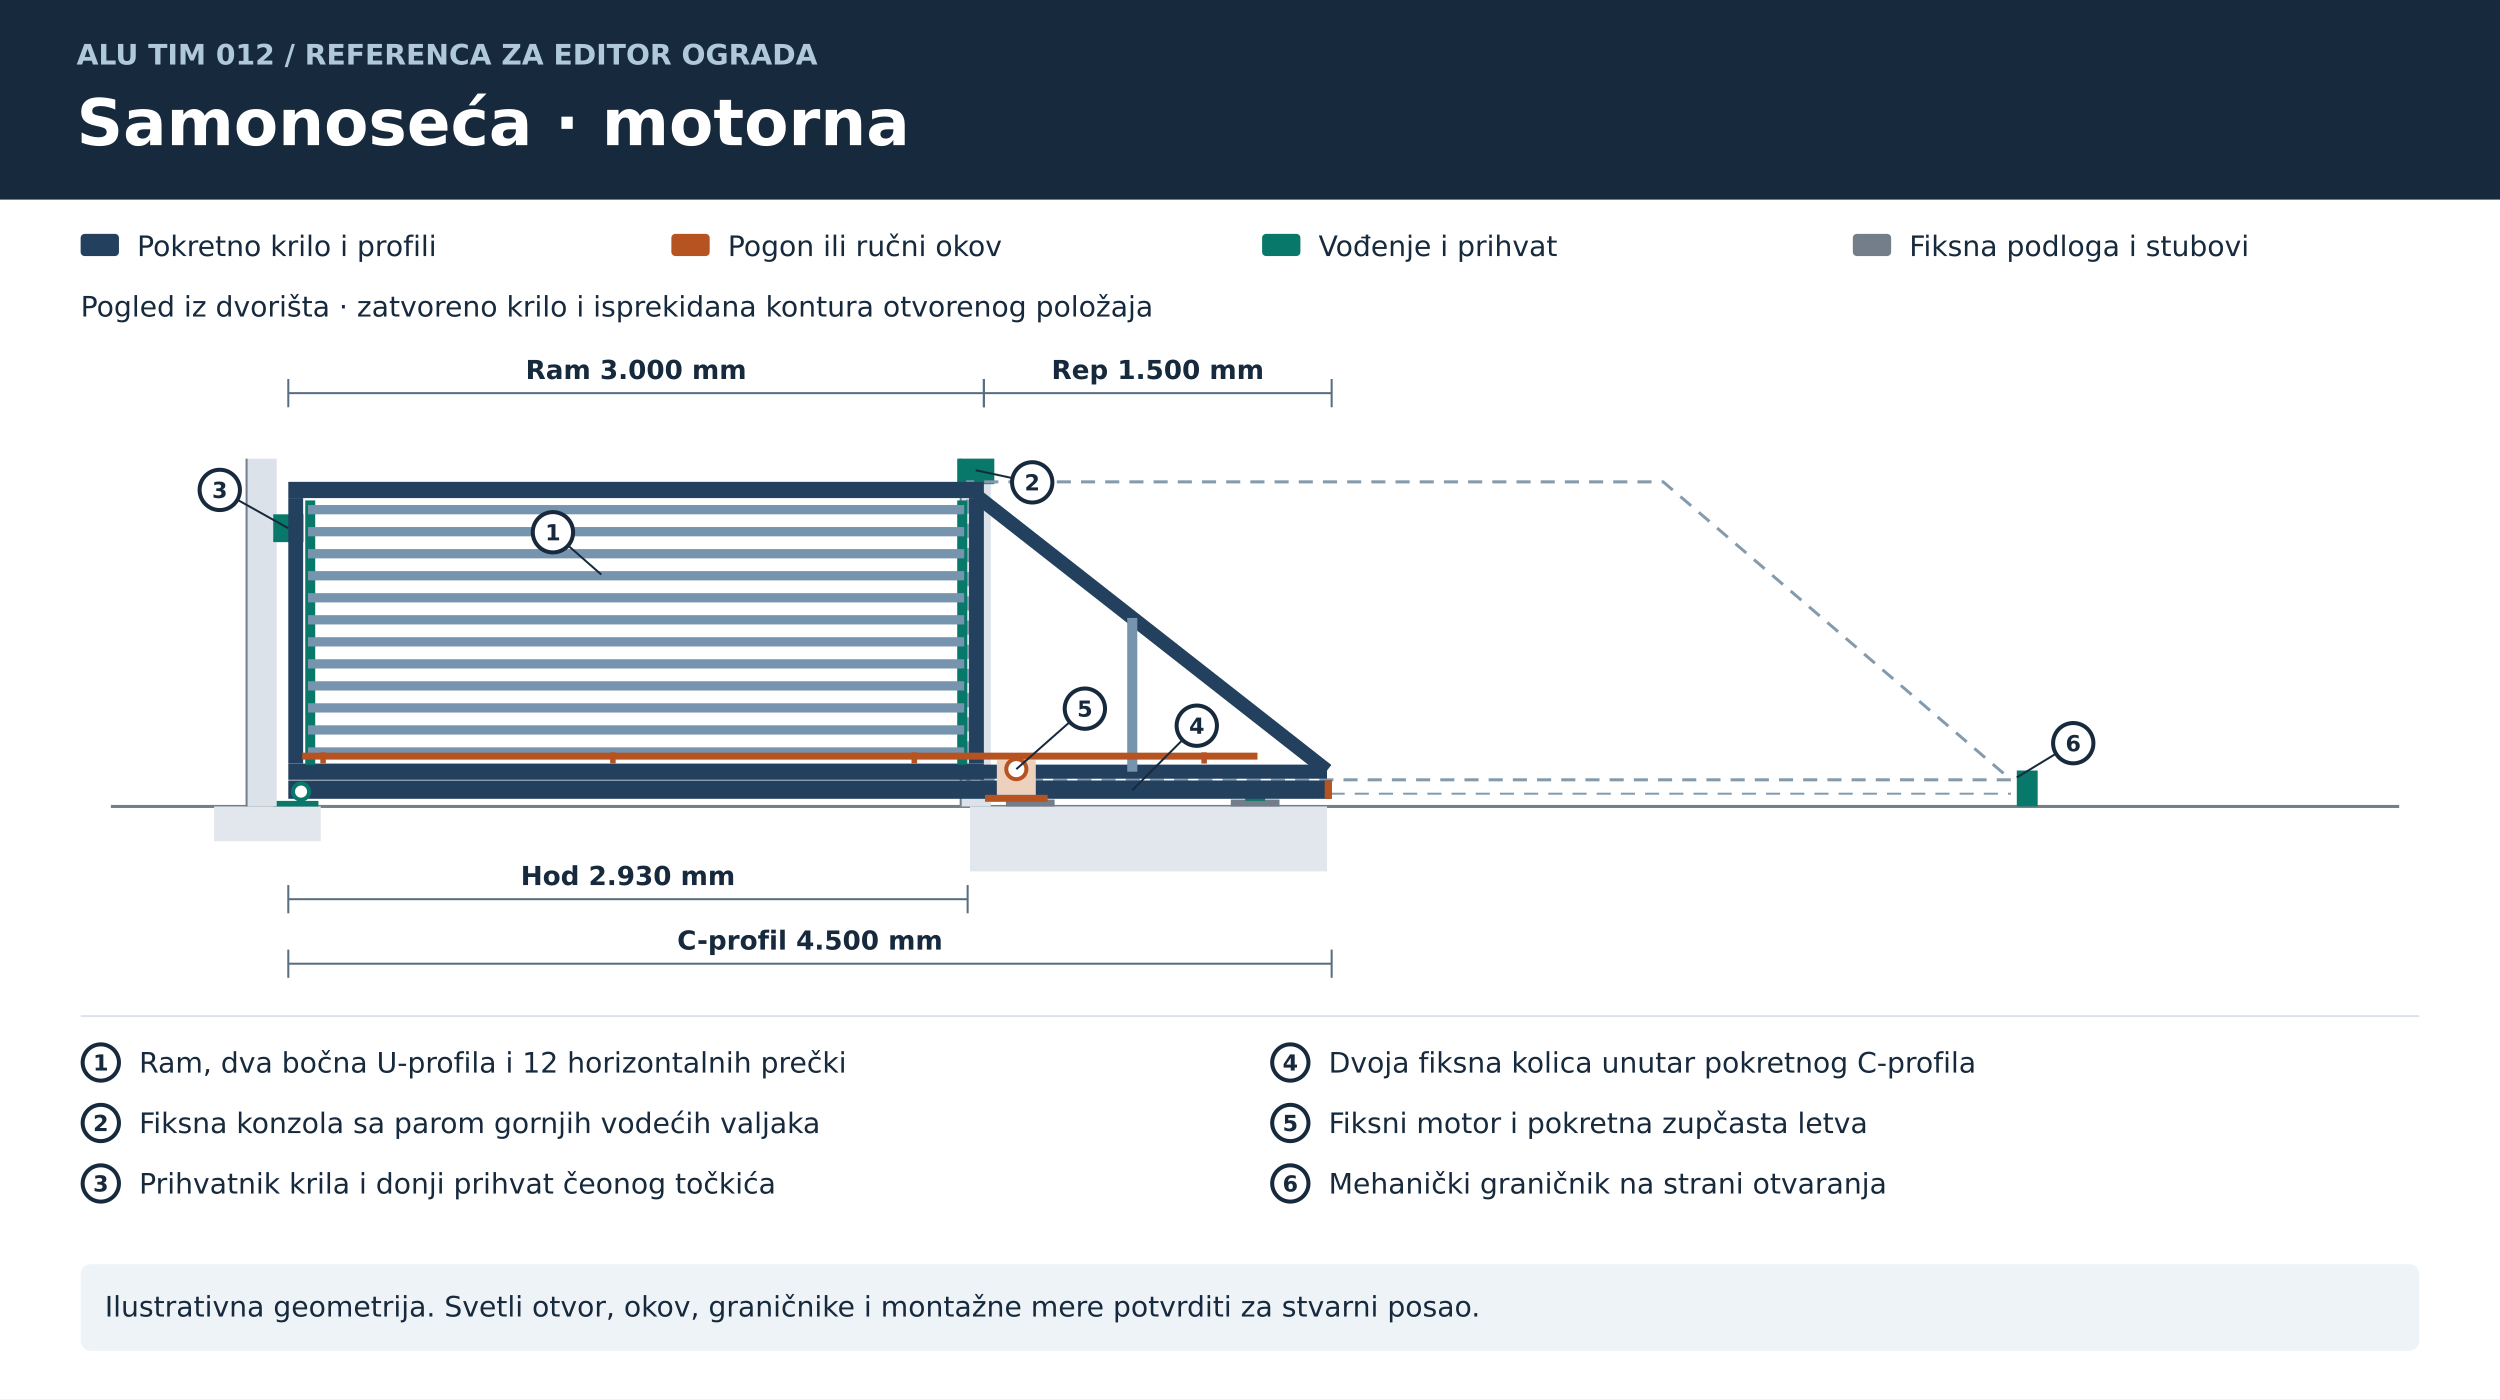
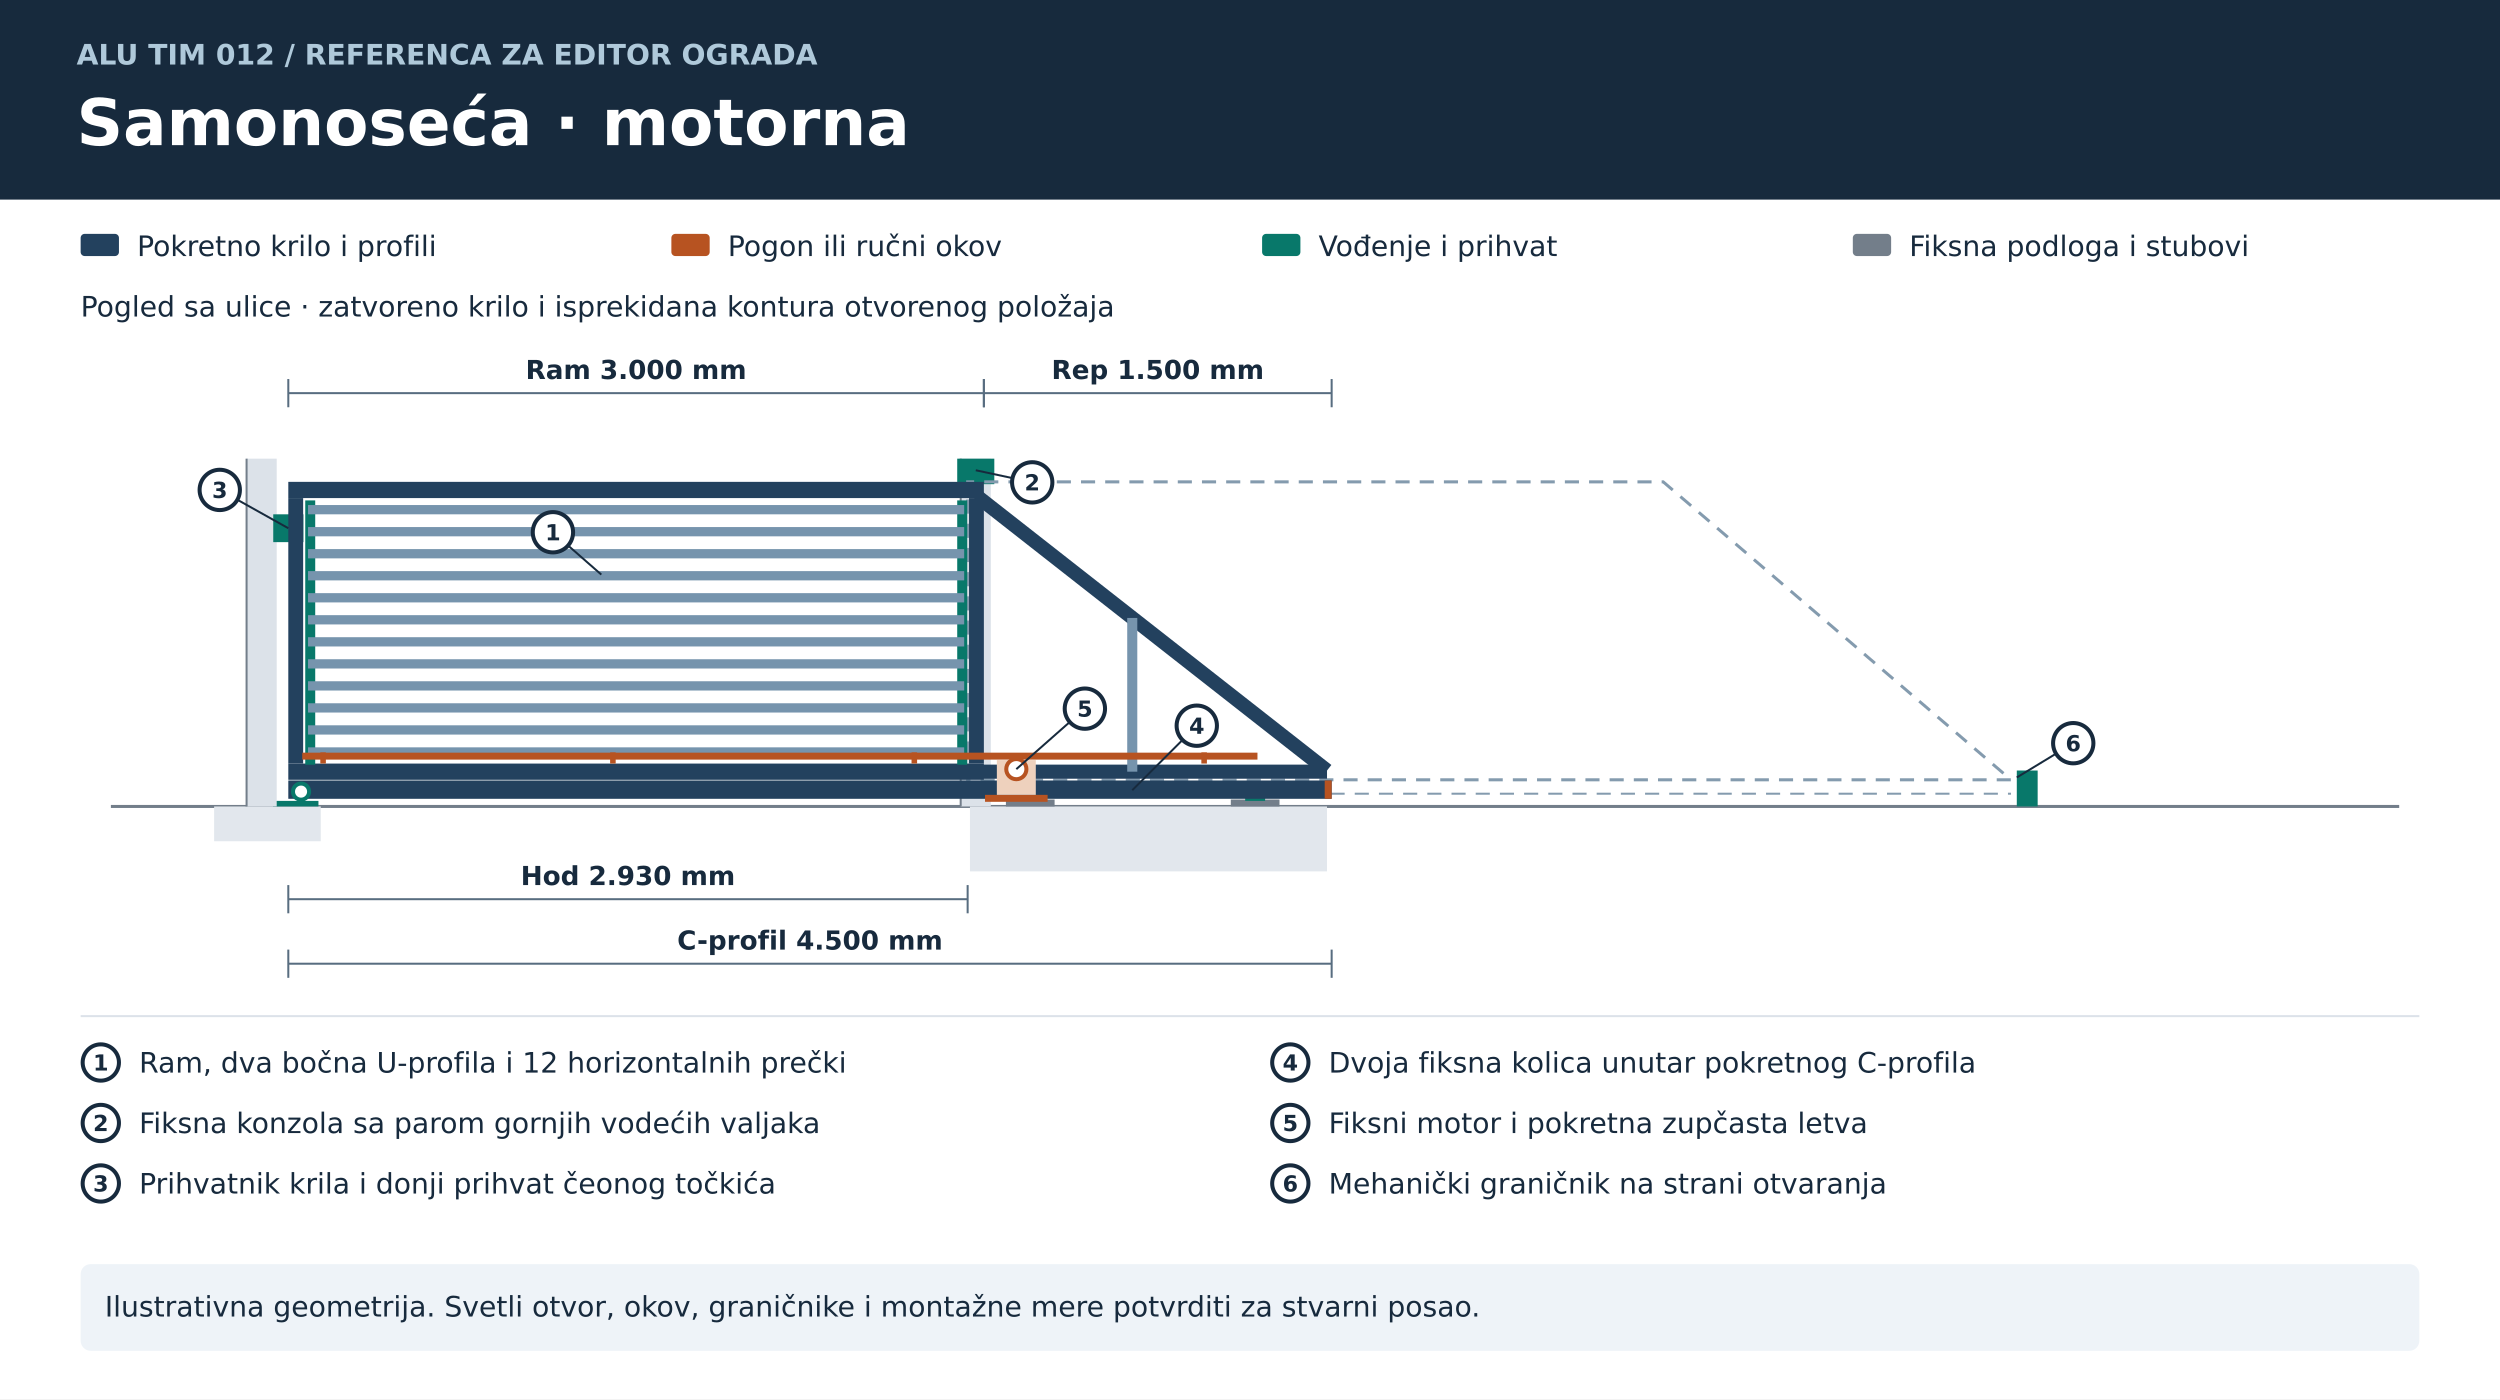
<svg xmlns="http://www.w3.org/2000/svg" viewBox="0 0 1240 694" width="1240" height="694" role="img">
  <rect x="0.00" y="0.00" width="1240.00" height="694.00" rx="0" fill="#ffffff" stroke="none" />
  <rect x="0.00" y="0.00" width="1240.00" height="99.00" rx="0" fill="#172a3d" stroke="none" />
  <text x="38" y="32" font-family="DejaVu Sans, sans-serif" font-size="14" fill="#afc9da" font-weight="700" text-anchor="start">ALU TIM 012  /  REFERENCA ZA EDITOR OGRADA</text>
  <text x="38" y="72" font-family="DejaVu Sans, sans-serif" font-size="32" fill="white" font-weight="700" text-anchor="start">Samonoseća · motorna</text>
  <rect x="40.00" y="116.00" width="19.00" height="11.00" rx="2" fill="#23415e" stroke="none" />
  <text x="68" y="127" font-family="DejaVu Sans, sans-serif" font-size="14" fill="#172a3d" font-weight="400" text-anchor="start">Pokretno krilo i profili</text>
  <rect x="333.00" y="116.00" width="19.00" height="11.00" rx="2" fill="#b75321" stroke="none" />
  <text x="361" y="127" font-family="DejaVu Sans, sans-serif" font-size="14" fill="#172a3d" font-weight="400" text-anchor="start">Pogon ili ručni okov</text>
  <rect x="626.00" y="116.00" width="19.00" height="11.00" rx="2" fill="#08786a" stroke="none" />
  <text x="654" y="127" font-family="DejaVu Sans, sans-serif" font-size="14" fill="#172a3d" font-weight="400" text-anchor="start">Vođenje i prihvat</text>
  <rect x="919.00" y="116.00" width="19.00" height="11.00" rx="2" fill="#737e8a" stroke="none" />
  <text x="947" y="127" font-family="DejaVu Sans, sans-serif" font-size="14" fill="#172a3d" font-weight="400" text-anchor="start">Fiksna podloga i stubovi</text>
-   <text x="40" y="157" font-family="DejaVu Sans, sans-serif" font-size="14" fill="#172a3d" font-weight="400" text-anchor="start">Pogled iz dvorišta · zatvoreno krilo i isprekidana kontura otvorenog položaja</text>
+   <text x="40" y="157" font-family="DejaVu Sans, sans-serif" font-size="14" fill="#172a3d" font-weight="400" text-anchor="start">Pogled sa ulice · zatvoreno krilo i isprekidana kontura otvorenog položaja</text>
  <g id="installation-fixed">
    <line x1="55.00" y1="400.00" x2="1190.00" y2="400.00" stroke="#737e8a" stroke-width="1.5" />
    <rect x="481.10" y="400.00" width="177.10" height="32.20" rx="0" fill="#e2e7ed" stroke="none" />
    <rect x="106.20" y="400.00" width="52.90" height="17.25" rx="0" fill="#e2e7ed" stroke="none" />
    <rect x="498.93" y="396.55" width="24.15" height="3.45" rx="0" fill="#737e8a" stroke="none" />
    <rect x="506.06" y="391.61" width="9.89" height="5.64" rx="0" fill="#08786a" stroke="none" />
    <circle cx="507.09" cy="392.06" r="3" fill="white" stroke="#08786a" stroke-width="2" />
    <circle cx="514.91" cy="392.06" r="3" fill="white" stroke="#08786a" stroke-width="2" />
    <rect x="610.48" y="396.55" width="24.15" height="3.45" rx="0" fill="#737e8a" stroke="none" />
    <rect x="617.61" y="391.61" width="9.89" height="5.64" rx="0" fill="#08786a" stroke="none" />
    <circle cx="618.64" cy="392.06" r="3" fill="white" stroke="#08786a" stroke-width="2" />
    <circle cx="626.46" cy="392.06" r="3" fill="white" stroke="#08786a" stroke-width="2" />
    <rect x="135.41" y="397.24" width="22.54" height="2.76" rx="0" fill="#08786a" stroke="none" />
    <rect x="122.30" y="227.50" width="14.95" height="172.50" rx="0" fill="#dce2e9" stroke="none" />
    <line x1="122.30" y1="227.50" x2="122.30" y2="400.00" stroke="#737e8a" stroke-width="1" />
    <rect x="476.50" y="227.50" width="14.95" height="172.50" rx="0" fill="#dce2e9" stroke="none" />
    <line x1="476.50" y1="227.50" x2="476.50" y2="400.00" stroke="#737e8a" stroke-width="1" />
    <rect x="474.78" y="227.50" width="18.40" height="12.65" rx="0" fill="#08786a" stroke="none" />
    <rect x="135.53" y="255.10" width="14.95" height="13.80" rx="0" fill="#08786a" stroke="none" />
    <rect x="1000.33" y="382.18" width="10.35" height="17.82" rx="0" fill="#08786a" stroke="none" />
  </g>
  <g id="open-position-reference">
    <path d="M 479.95 386.775 V 239.0 H 824.95 L 997.45 386.775 Z" fill="none" stroke="#849bae" stroke-width="1.5" stroke-dasharray="7 5" />
    <line x1="479.95" y1="393.68" x2="997.45" y2="393.68" stroke="#849bae" stroke-width="1" stroke-dasharray="7 5" />
  </g>
  <g id="leaf-moving">
    <rect x="143.00" y="378.73" width="345.00" height="8.05" rx="0" fill="#23415e" stroke="none" />
    <rect x="143.00" y="239.00" width="345.00" height="8.05" rx="0" fill="#23415e" stroke="none" />
    <rect x="143.00" y="247.05" width="7.36" height="131.68" rx="0" fill="#23415e" stroke="none" />
    <rect x="480.64" y="247.05" width="7.36" height="131.68" rx="0" fill="#23415e" stroke="none" />
    <rect x="151.40" y="248.20" width="4.95" height="131.10" rx="0" fill="#08786a" stroke="none" />
    <rect x="474.78" y="248.20" width="4.95" height="131.10" rx="0" fill="#08786a" stroke="none" />
    <rect x="152.78" y="370.68" width="325.45" height="4.60" rx="0" fill="#7694ad" stroke="none" />
    <rect x="152.78" y="359.75" width="325.45" height="4.60" rx="0" fill="#7694ad" stroke="none" />
    <rect x="152.78" y="348.82" width="325.45" height="4.60" rx="0" fill="#7694ad" stroke="none" />
    <rect x="152.78" y="337.90" width="325.45" height="4.60" rx="0" fill="#7694ad" stroke="none" />
    <rect x="152.78" y="326.98" width="325.45" height="4.60" rx="0" fill="#7694ad" stroke="none" />
    <rect x="152.78" y="316.05" width="325.45" height="4.60" rx="0" fill="#7694ad" stroke="none" />
    <rect x="152.78" y="305.12" width="325.45" height="4.60" rx="0" fill="#7694ad" stroke="none" />
    <rect x="152.78" y="294.20" width="325.45" height="4.60" rx="0" fill="#7694ad" stroke="none" />
    <rect x="152.78" y="283.27" width="325.45" height="4.60" rx="0" fill="#7694ad" stroke="none" />
    <rect x="152.78" y="272.35" width="325.45" height="4.60" rx="0" fill="#7694ad" stroke="none" />
    <rect x="152.78" y="261.42" width="325.45" height="4.60" rx="0" fill="#7694ad" stroke="none" />
    <rect x="152.78" y="250.50" width="325.45" height="4.60" rx="0" fill="#7694ad" stroke="none" />
    <line x1="484.32" y1="245.90" x2="658.20" y2="382.18" stroke="#23415e" stroke-width="7" />
    <line x1="484.32" y1="382.75" x2="658.20" y2="382.75" stroke="#23415e" stroke-width="7" />
    <line x1="561.60" y1="382.75" x2="561.60" y2="306.50" stroke="#7694ad" stroke-width="5" />
    <rect x="143.00" y="387.12" width="517.50" height="9.09" rx="0" fill="#23415e" stroke="none" />
    <circle cx="149.32" cy="392.64" r="4" fill="white" stroke="#08786a" stroke-width="2" />
    <rect x="657.05" y="387.12" width="3.45" height="9.09" rx="0" fill="#b75321" stroke="none" />
    <rect x="149.90" y="373.32" width="473.80" height="3.45" rx="0" fill="#b75321" stroke="none" />
    <rect x="158.87" y="373.20" width="2.76" height="5.52" rx="0" fill="#b75321" stroke="none" />
    <rect x="302.62" y="373.20" width="2.76" height="5.52" rx="0" fill="#b75321" stroke="none" />
    <rect x="452.12" y="373.20" width="2.76" height="5.52" rx="0" fill="#b75321" stroke="none" />
    <rect x="595.87" y="373.20" width="2.76" height="5.52" rx="0" fill="#b75321" stroke="none" />
  </g>
  <g id="actuation-fixed">
    <rect x="488.57" y="394.25" width="31.05" height="3.45" rx="0" fill="#b75321" stroke="none" />
    <rect x="494.44" y="377.00" width="19.32" height="17.25" rx="0" fill="#eed1bd" stroke="none" />
    <circle cx="504.10" cy="381.49" r="5" fill="white" stroke="#b75321" stroke-width="2" />
  </g>
  <line x1="143.00" y1="188.00" x2="143.00" y2="202.00" stroke="#586d80" stroke-width="1" />
  <line x1="488.00" y1="188.00" x2="488.00" y2="202.00" stroke="#586d80" stroke-width="1" />
  <line x1="143.00" y1="195.00" x2="488.00" y2="195.00" stroke="#586d80" stroke-width="1" />
  <text x="315.5" y="188" font-family="DejaVu Sans, sans-serif" font-size="13" fill="#172a3d" font-weight="700" text-anchor="middle">Ram 3.000 mm</text>
  <line x1="488.00" y1="188.00" x2="488.00" y2="202.00" stroke="#586d80" stroke-width="1" />
  <line x1="660.50" y1="188.00" x2="660.50" y2="202.00" stroke="#586d80" stroke-width="1" />
  <line x1="488.00" y1="195.00" x2="660.50" y2="195.00" stroke="#586d80" stroke-width="1" />
  <text x="574.25" y="188" font-family="DejaVu Sans, sans-serif" font-size="13" fill="#172a3d" font-weight="700" text-anchor="middle">Rep 1.500 mm</text>
  <line x1="143.00" y1="439.00" x2="143.00" y2="453.00" stroke="#586d80" stroke-width="1" />
  <line x1="479.95" y1="439.00" x2="479.95" y2="453.00" stroke="#586d80" stroke-width="1" />
  <line x1="143.00" y1="446.00" x2="479.95" y2="446.00" stroke="#586d80" stroke-width="1" />
  <text x="311.475" y="439" font-family="DejaVu Sans, sans-serif" font-size="13" fill="#172a3d" font-weight="700" text-anchor="middle">Hod 2.930 mm</text>
  <line x1="143.00" y1="471.00" x2="143.00" y2="485.00" stroke="#586d80" stroke-width="1" />
  <line x1="660.50" y1="471.00" x2="660.50" y2="485.00" stroke="#586d80" stroke-width="1" />
  <line x1="143.00" y1="478.00" x2="660.50" y2="478.00" stroke="#586d80" stroke-width="1" />
  <text x="401.75" y="471" font-family="DejaVu Sans, sans-serif" font-size="13" fill="#172a3d" font-weight="700" text-anchor="middle">C-profil 4.500 mm</text>
  <line x1="298.25" y1="285.00" x2="274.25" y2="264.00" stroke="#172a3d" stroke-width="1" />
  <circle cx="274.25" cy="264.00" r="10" fill="white" stroke="#172a3d" stroke-width="2" />
  <text x="274.25" y="268.0" font-family="DejaVu Sans, sans-serif" font-size="11" fill="#172a3d" font-weight="700" text-anchor="middle">1</text>
  <line x1="483.98" y1="233.25" x2="511.98" y2="239.25" stroke="#172a3d" stroke-width="1" />
  <circle cx="511.98" cy="239.25" r="10" fill="white" stroke="#172a3d" stroke-width="2" />
  <text x="511.975" y="243.25" font-family="DejaVu Sans, sans-serif" font-size="11" fill="#172a3d" font-weight="700" text-anchor="middle">2</text>
  <line x1="143.00" y1="262.00" x2="109.00" y2="243.00" stroke="#172a3d" stroke-width="1" />
  <circle cx="109.00" cy="243.00" r="10" fill="white" stroke="#172a3d" stroke-width="2" />
  <text x="109.0" y="247.0" font-family="DejaVu Sans, sans-serif" font-size="11" fill="#172a3d" font-weight="700" text-anchor="middle">3</text>
  <line x1="561.60" y1="391.95" x2="593.60" y2="359.95" stroke="#172a3d" stroke-width="1" />
  <circle cx="593.60" cy="359.95" r="10" fill="white" stroke="#172a3d" stroke-width="2" />
  <text x="593.6" y="363.95" font-family="DejaVu Sans, sans-serif" font-size="11" fill="#172a3d" font-weight="700" text-anchor="middle">4</text>
  <line x1="504.10" y1="381.49" x2="538.10" y2="351.49" stroke="#172a3d" stroke-width="1" />
  <circle cx="538.10" cy="351.49" r="10" fill="white" stroke="#172a3d" stroke-width="2" />
  <text x="538.1" y="355.485" font-family="DejaVu Sans, sans-serif" font-size="11" fill="#172a3d" font-weight="700" text-anchor="middle">5</text>
  <line x1="1000.33" y1="385.62" x2="1028.33" y2="368.62" stroke="#172a3d" stroke-width="1" />
  <circle cx="1028.33" cy="368.62" r="10" fill="white" stroke="#172a3d" stroke-width="2" />
  <text x="1028.325" y="372.625" font-family="DejaVu Sans, sans-serif" font-size="11" fill="#172a3d" font-weight="700" text-anchor="middle">6</text>
  <line x1="40.00" y1="504.00" x2="1200.00" y2="504.00" stroke="#dce2e9" stroke-width="1" />
  <circle cx="50.00" cy="527.00" r="9" fill="white" stroke="#172a3d" stroke-width="2" />
  <text x="50" y="531" font-family="DejaVu Sans, sans-serif" font-size="11" fill="#172a3d" font-weight="700" text-anchor="middle">1</text>
  <text x="69" y="532" font-family="DejaVu Sans, sans-serif" font-size="14" fill="#172a3d" font-weight="400" text-anchor="start">Ram, dva bočna U-profila i 12 horizontalnih prečki</text>
  <circle cx="50.00" cy="557.00" r="9" fill="white" stroke="#172a3d" stroke-width="2" />
  <text x="50" y="561" font-family="DejaVu Sans, sans-serif" font-size="11" fill="#172a3d" font-weight="700" text-anchor="middle">2</text>
  <text x="69" y="562" font-family="DejaVu Sans, sans-serif" font-size="14" fill="#172a3d" font-weight="400" text-anchor="start">Fiksna konzola sa parom gornjih vodećih valjaka</text>
  <circle cx="50.00" cy="587.00" r="9" fill="white" stroke="#172a3d" stroke-width="2" />
  <text x="50" y="591" font-family="DejaVu Sans, sans-serif" font-size="11" fill="#172a3d" font-weight="700" text-anchor="middle">3</text>
  <text x="69" y="592" font-family="DejaVu Sans, sans-serif" font-size="14" fill="#172a3d" font-weight="400" text-anchor="start">Prihvatnik krila i donji prihvat čeonog točkića</text>
  <circle cx="640.00" cy="527.00" r="9" fill="white" stroke="#172a3d" stroke-width="2" />
  <text x="640" y="531" font-family="DejaVu Sans, sans-serif" font-size="11" fill="#172a3d" font-weight="700" text-anchor="middle">4</text>
  <text x="659" y="532" font-family="DejaVu Sans, sans-serif" font-size="14" fill="#172a3d" font-weight="400" text-anchor="start">Dvoja fiksna kolica unutar pokretnog C-profila</text>
  <circle cx="640.00" cy="557.00" r="9" fill="white" stroke="#172a3d" stroke-width="2" />
  <text x="640" y="561" font-family="DejaVu Sans, sans-serif" font-size="11" fill="#172a3d" font-weight="700" text-anchor="middle">5</text>
  <text x="659" y="562" font-family="DejaVu Sans, sans-serif" font-size="14" fill="#172a3d" font-weight="400" text-anchor="start">Fiksni motor i pokretna zupčasta letva</text>
  <circle cx="640.00" cy="587.00" r="9" fill="white" stroke="#172a3d" stroke-width="2" />
  <text x="640" y="591" font-family="DejaVu Sans, sans-serif" font-size="11" fill="#172a3d" font-weight="700" text-anchor="middle">6</text>
  <text x="659" y="592" font-family="DejaVu Sans, sans-serif" font-size="14" fill="#172a3d" font-weight="400" text-anchor="start">Mehanički graničnik na strani otvaranja</text>
  <rect x="40.00" y="627.00" width="1160.00" height="43.00" rx="5" fill="#eef3f8" stroke="none" />
  <text x="52" y="653" font-family="DejaVu Sans, sans-serif" font-size="14" fill="#172a3d" font-weight="400" text-anchor="start">Ilustrativna geometrija. Svetli otvor, okov, graničnike i montažne mere potvrditi za stvarni posao.</text>
</svg>
